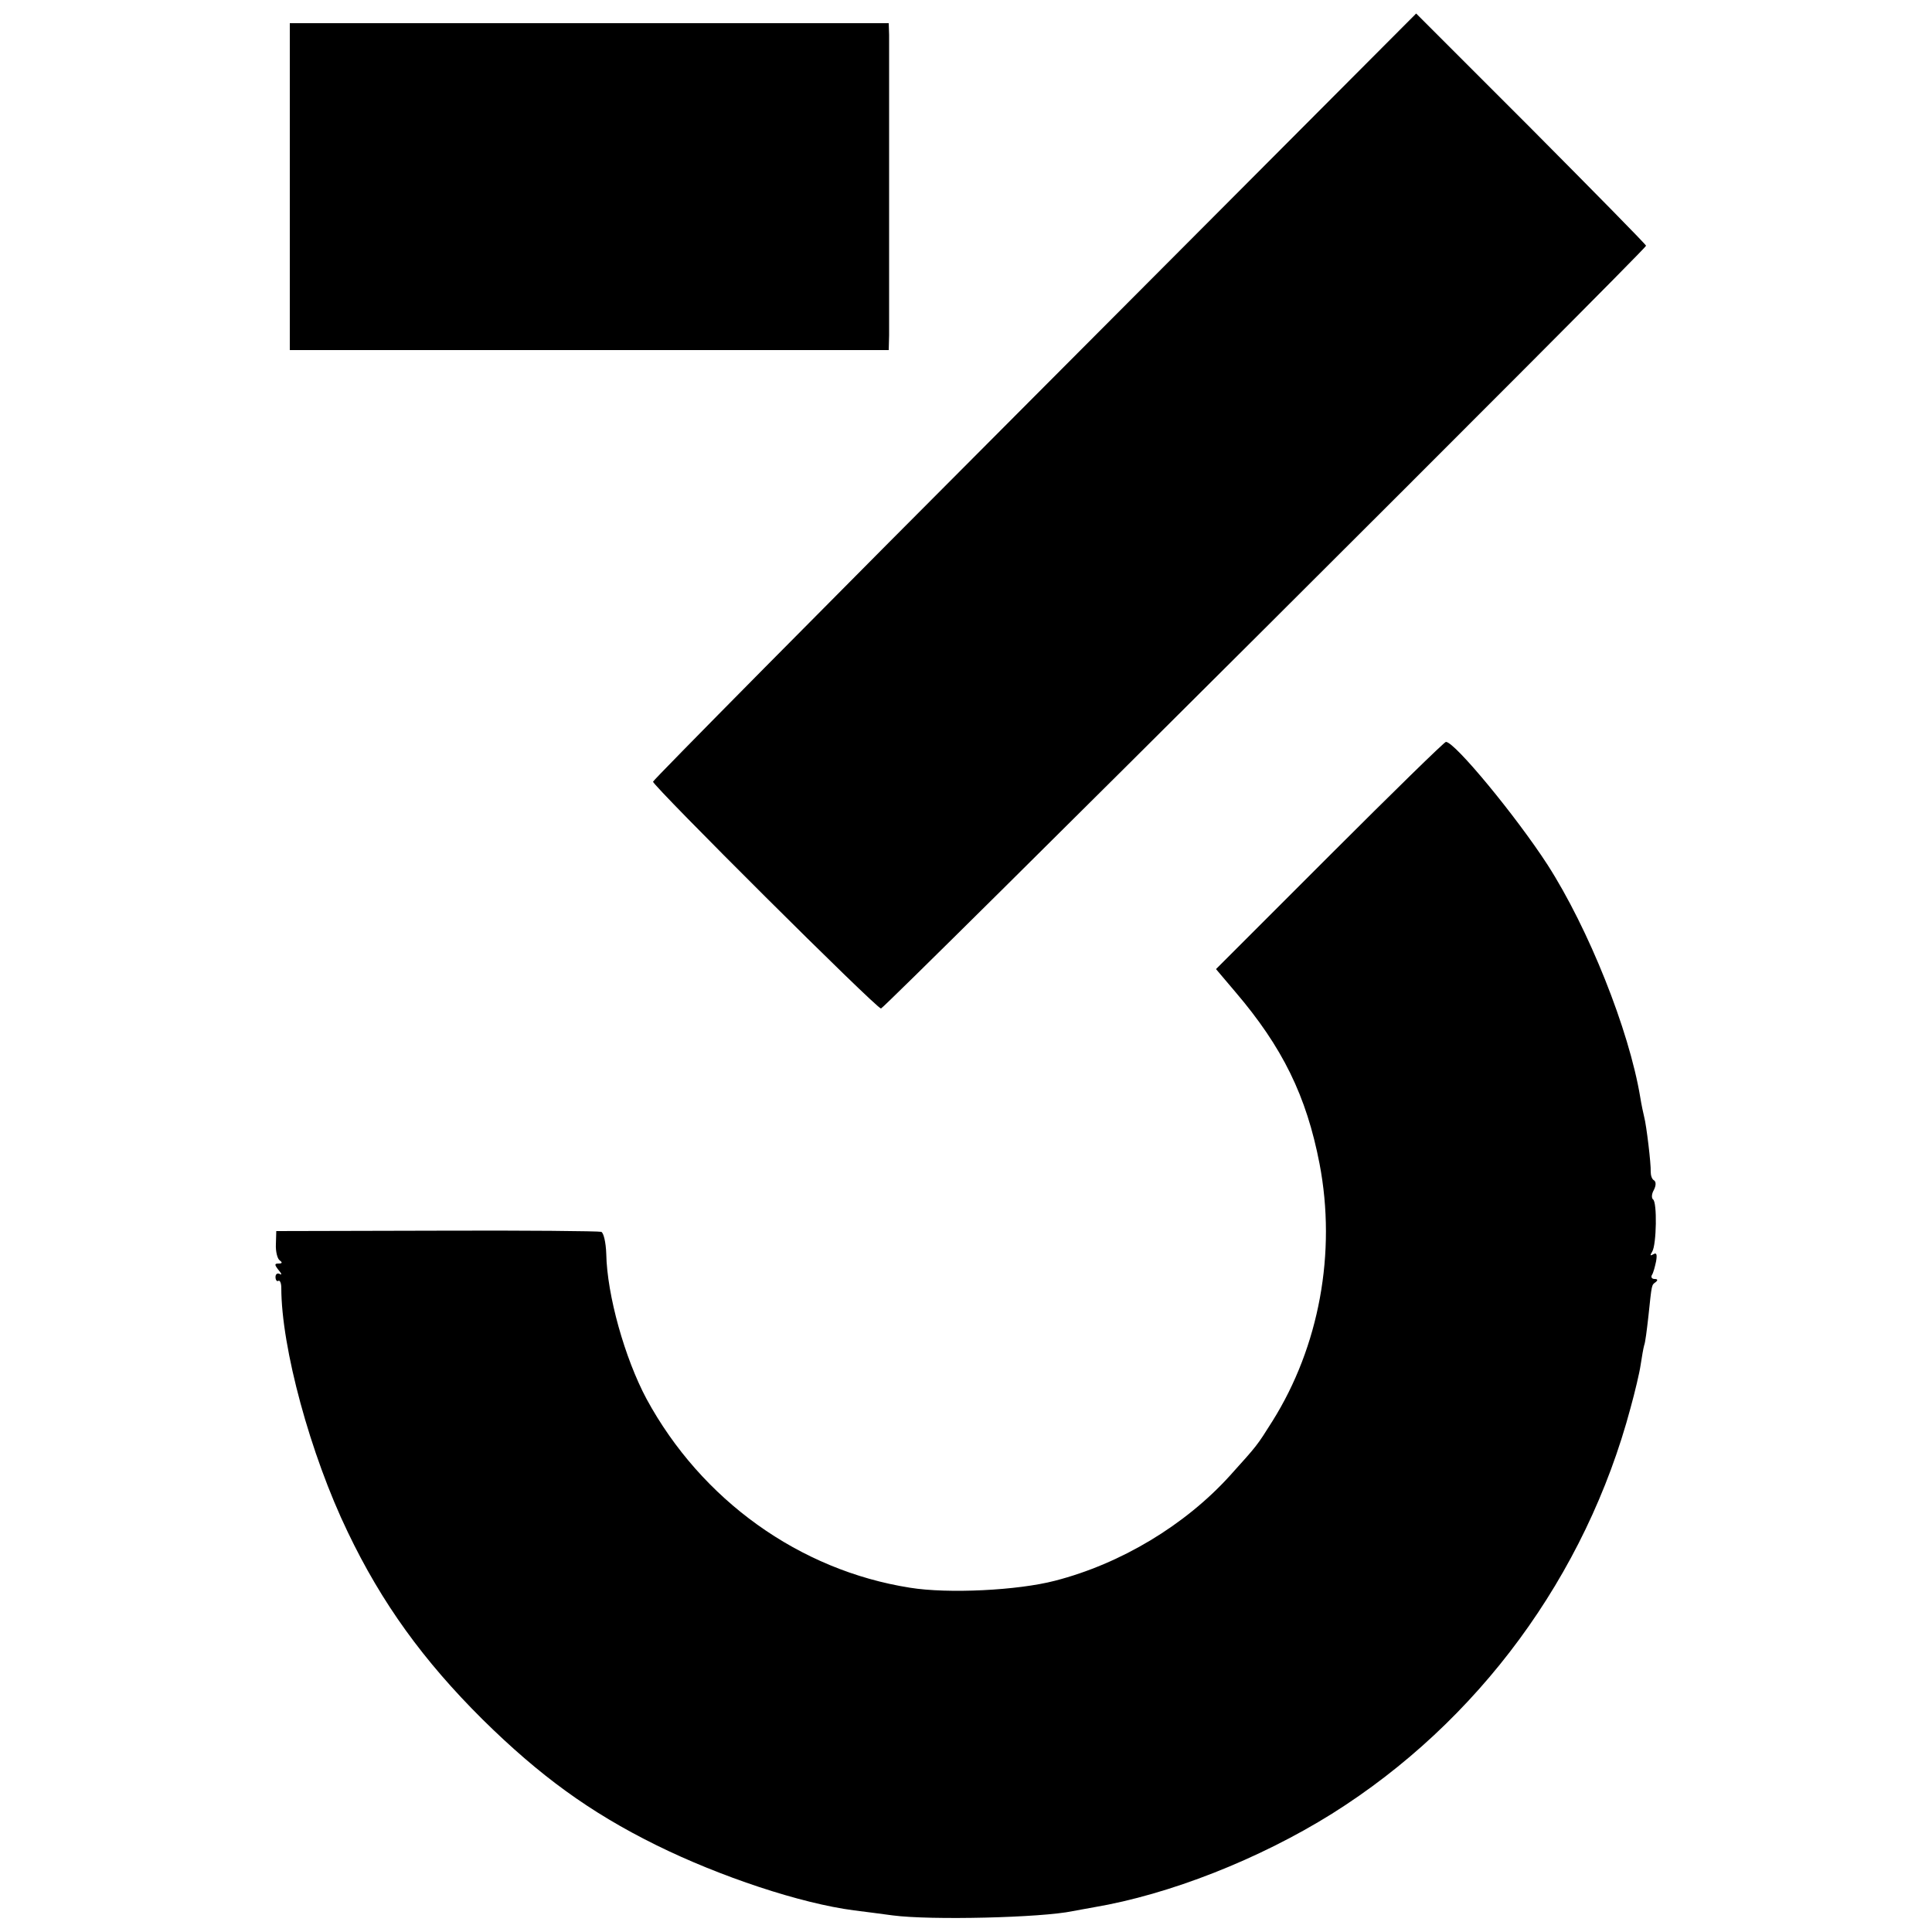
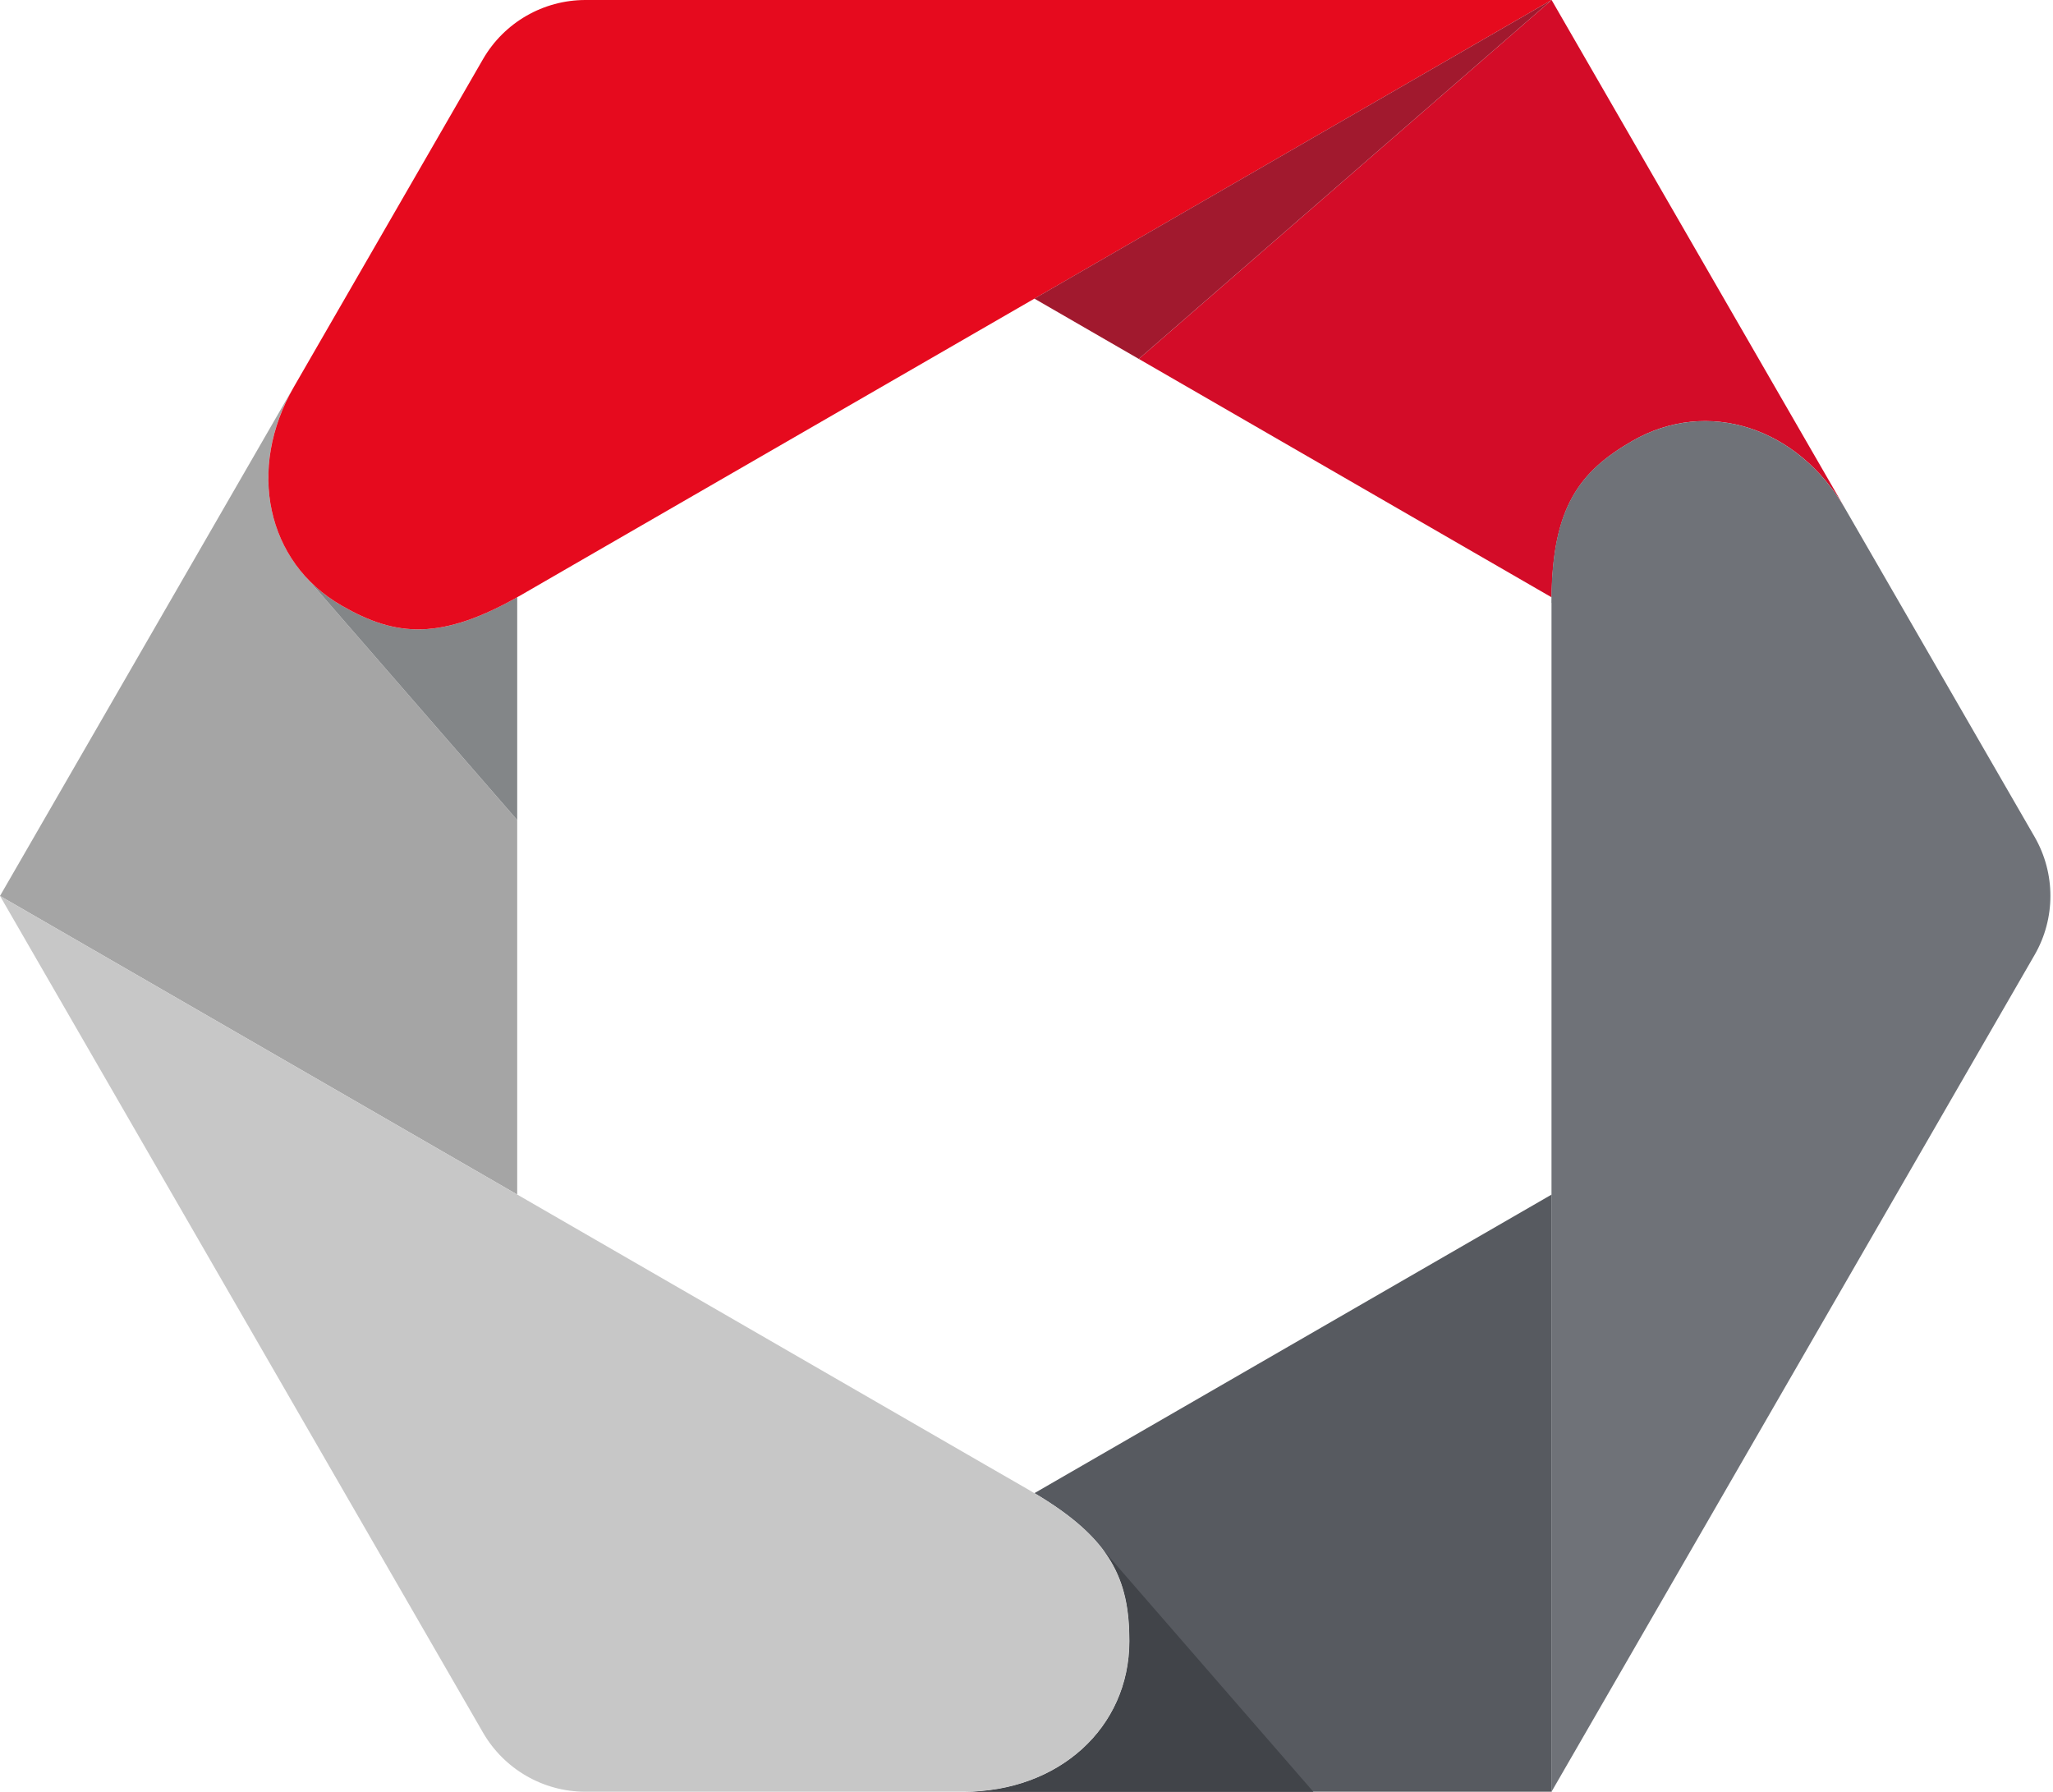
- <svg xmlns="http://www.w3.org/2000/svg" version="1.0" width="500pt" height="500pt" viewBox="0 0 500 500" preserveAspectRatio="xMidYMid meet">
-   <g transform="translate(0,500) scale(0.1,-0.1)" fill="#000000" stroke="none">
-     <path d="M2678 3975 c-544 -545 -988 -994 -988 -998 0 -11 578 -587 590 -587 9 0 1980 1965 1980 1974 0 3 -134 139 -297 303 l-298 298 -987 -990z" />
-     <path d="M750 4517 l0 -423 775 0 775 0 1 38 c0 21 0 198 0 393 0 195 0 369 0 385 l-1 30 -775 0 -775 0 0 -423z" />
-     <path d="M3441 2786 l-294 -294 50 -59 c122 -143 184 -269 218 -445 44 -230 -1 -473 -122 -666 -41 -65 -38 -61 -110 -141 -116 -128 -282 -228 -453 -272 -96 -25 -276 -34 -375 -18 -286 45 -540 227 -682 489 -56 105 -102 268 -104 375 -1 30 -7 55 -13 57 -6 2 -198 4 -426 3 l-415 -1 -1 -34 c-1 -19 4 -38 10 -42 7 -5 7 -8 -3 -8 -11 0 -11 -3 0 -17 8 -9 9 -14 3 -10 -6 3 -11 0 -11 -8 0 -8 4 -12 7 -10 4 3 8 -5 8 -18 0 -154 75 -431 172 -632 88 -184 196 -333 349 -485 147 -145 277 -240 449 -325 166 -82 374 -151 512 -169 25 -3 70 -9 100 -13 98 -13 386 -6 466 11 12 2 37 7 55 10 195 33 427 124 616 242 379 238 657 616 773 1051 11 40 23 90 26 111 3 20 7 43 9 50 3 7 7 40 11 75 9 85 8 81 19 89 6 5 5 8 -3 8 -7 0 -10 5 -7 10 4 6 8 22 11 36 3 18 1 23 -7 18 -9 -5 -9 -3 -3 7 11 18 13 128 2 135 -4 3 -4 14 2 24 6 12 6 21 1 25 -6 3 -9 13 -9 23 1 19 -11 120 -17 142 -2 8 -7 31 -10 50 -29 175 -134 437 -240 602 -81 125 -240 318 -263 318 -4 0 -139 -132 -301 -294z" />
-   </g>
+ <svg xmlns="http://www.w3.org/2000/svg" width="220" height="192" viewBox="0 0 220 192" fill="none">
+   <path d="M110.853 159.992C119.134 164.899 121.029 169.306 121.029 175.841C121.029 185.166 113.418 191.988 103.285 191.988H166.277V127.996L110.853 159.992Z" fill="#575A60" />
+   <path d="M166.27 0L122.033 38.458L166.27 64.004C166.377 54.381 169.24 50.528 174.903 47.26C182.971 42.598 192.689 45.781 197.756 54.551L166.27 0Z" fill="#D30C28" />
+   <path d="M166.259 64.59C166.259 67.709 166.259 70.093 166.259 70.093V191.99L218.021 102.334C220.289 98.417 220.289 93.585 218.021 89.657L197.755 54.552C192.688 45.782 182.97 42.599 174.891 47.261C169.111 50.593 166.248 54.531 166.248 64.6L166.259 64.59Z" fill="#6F7278" />
+   <path d="M118.183 166.039C120.375 168.934 121.025 172.032 121.025 175.853C121.025 185.177 113.414 192 103.281 192H96.756H140.748L118.183 166.039Z" fill="#414449" />
+   <path d="M32.859 61.908C28.026 56.703 27.334 48.698 31.454 41.503L0 96.001L55.424 127.998V87.869L32.859 61.908Z" fill="#A5A5A5" />
+   <path d="M36.606 64.888C35.169 64.057 33.913 63.046 32.859 61.907L55.425 87.868V63.993C47.037 68.719 42.269 68.155 36.606 64.888Z" fill="#838688" />
+   <path d="M55.935 63.706C58.627 62.151 60.703 60.949 60.703 60.949L166.272 0H62.736C58.212 0 54.029 2.416 51.762 6.333L31.495 41.449C26.429 50.219 28.536 60.236 36.605 64.887C42.385 68.219 47.217 68.74 55.935 63.706Z" fill="#E60A1E" />
+   <path d="M110.844 31.996L122.031 38.458L166.268 0L110.844 31.996Z" fill="#A1192E" />
+   <path d="M110.338 159.694C107.634 158.14 105.569 156.948 105.569 156.948L0 95.999L51.763 185.655C54.03 189.573 58.213 191.989 62.737 191.989H103.281C113.414 191.989 121.024 185.166 121.024 175.842C121.024 169.168 119.055 164.718 110.327 159.694H110.338Z" fill="#C7C7C7" />
</svg>
